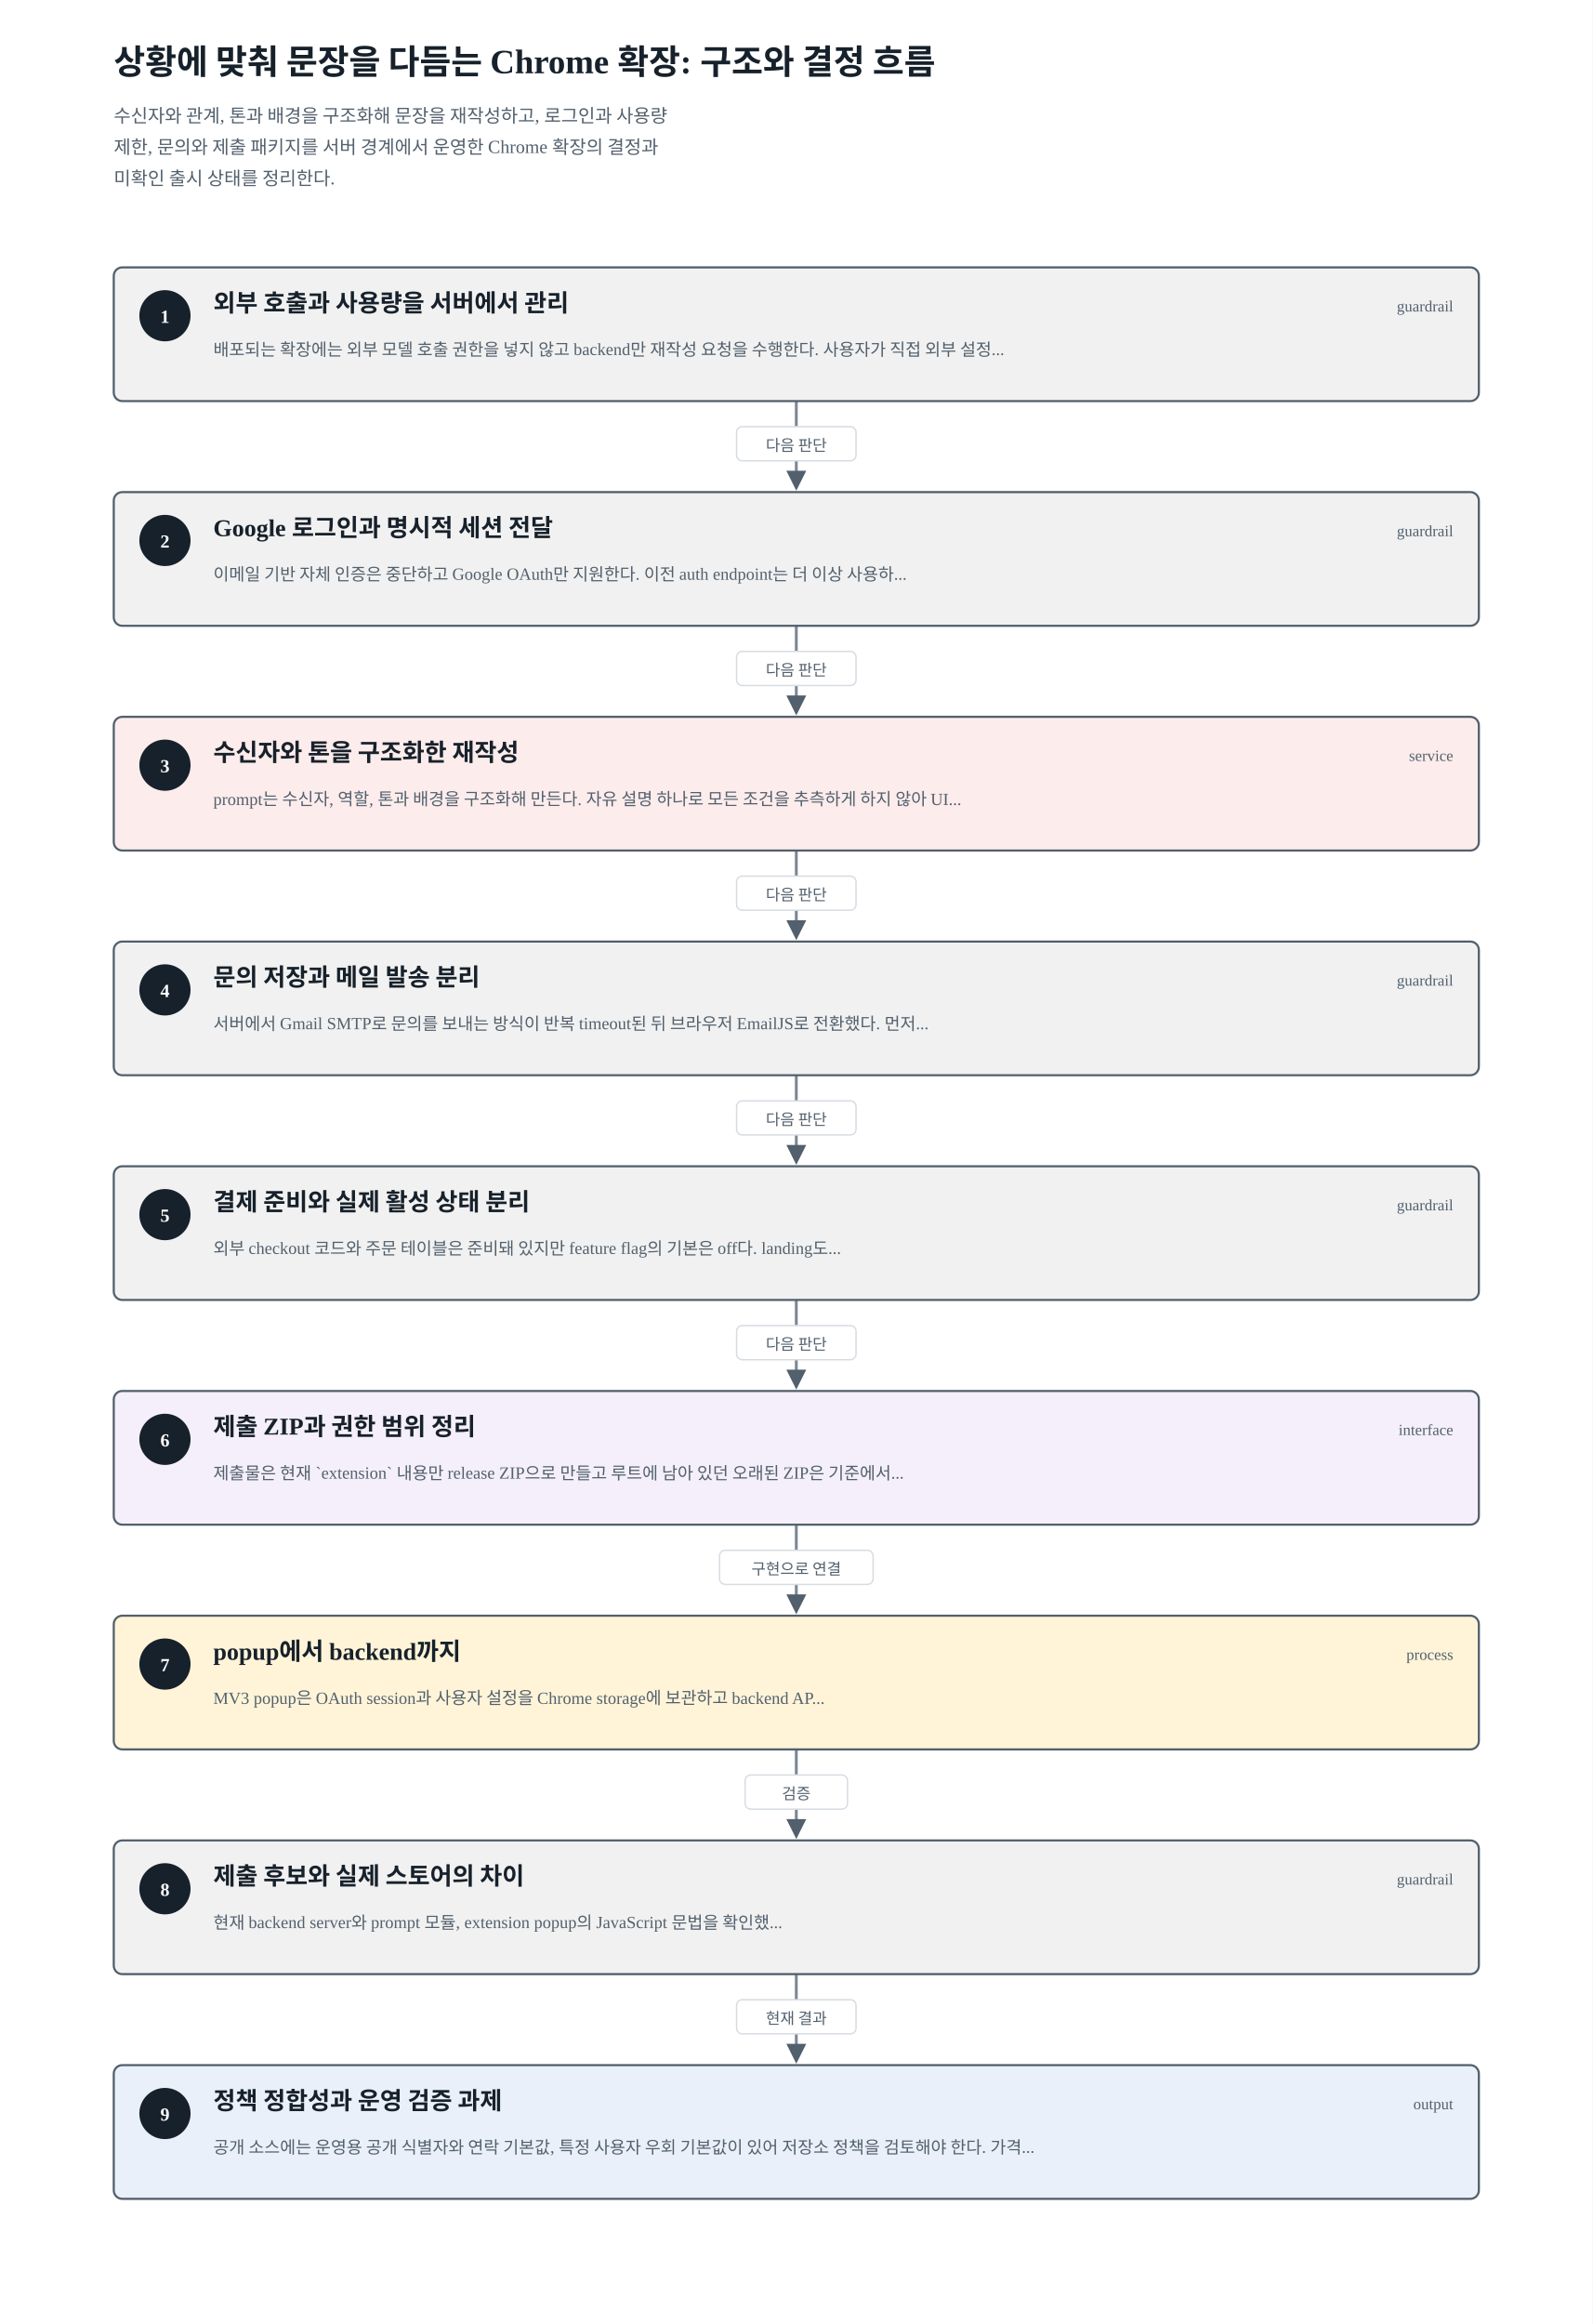
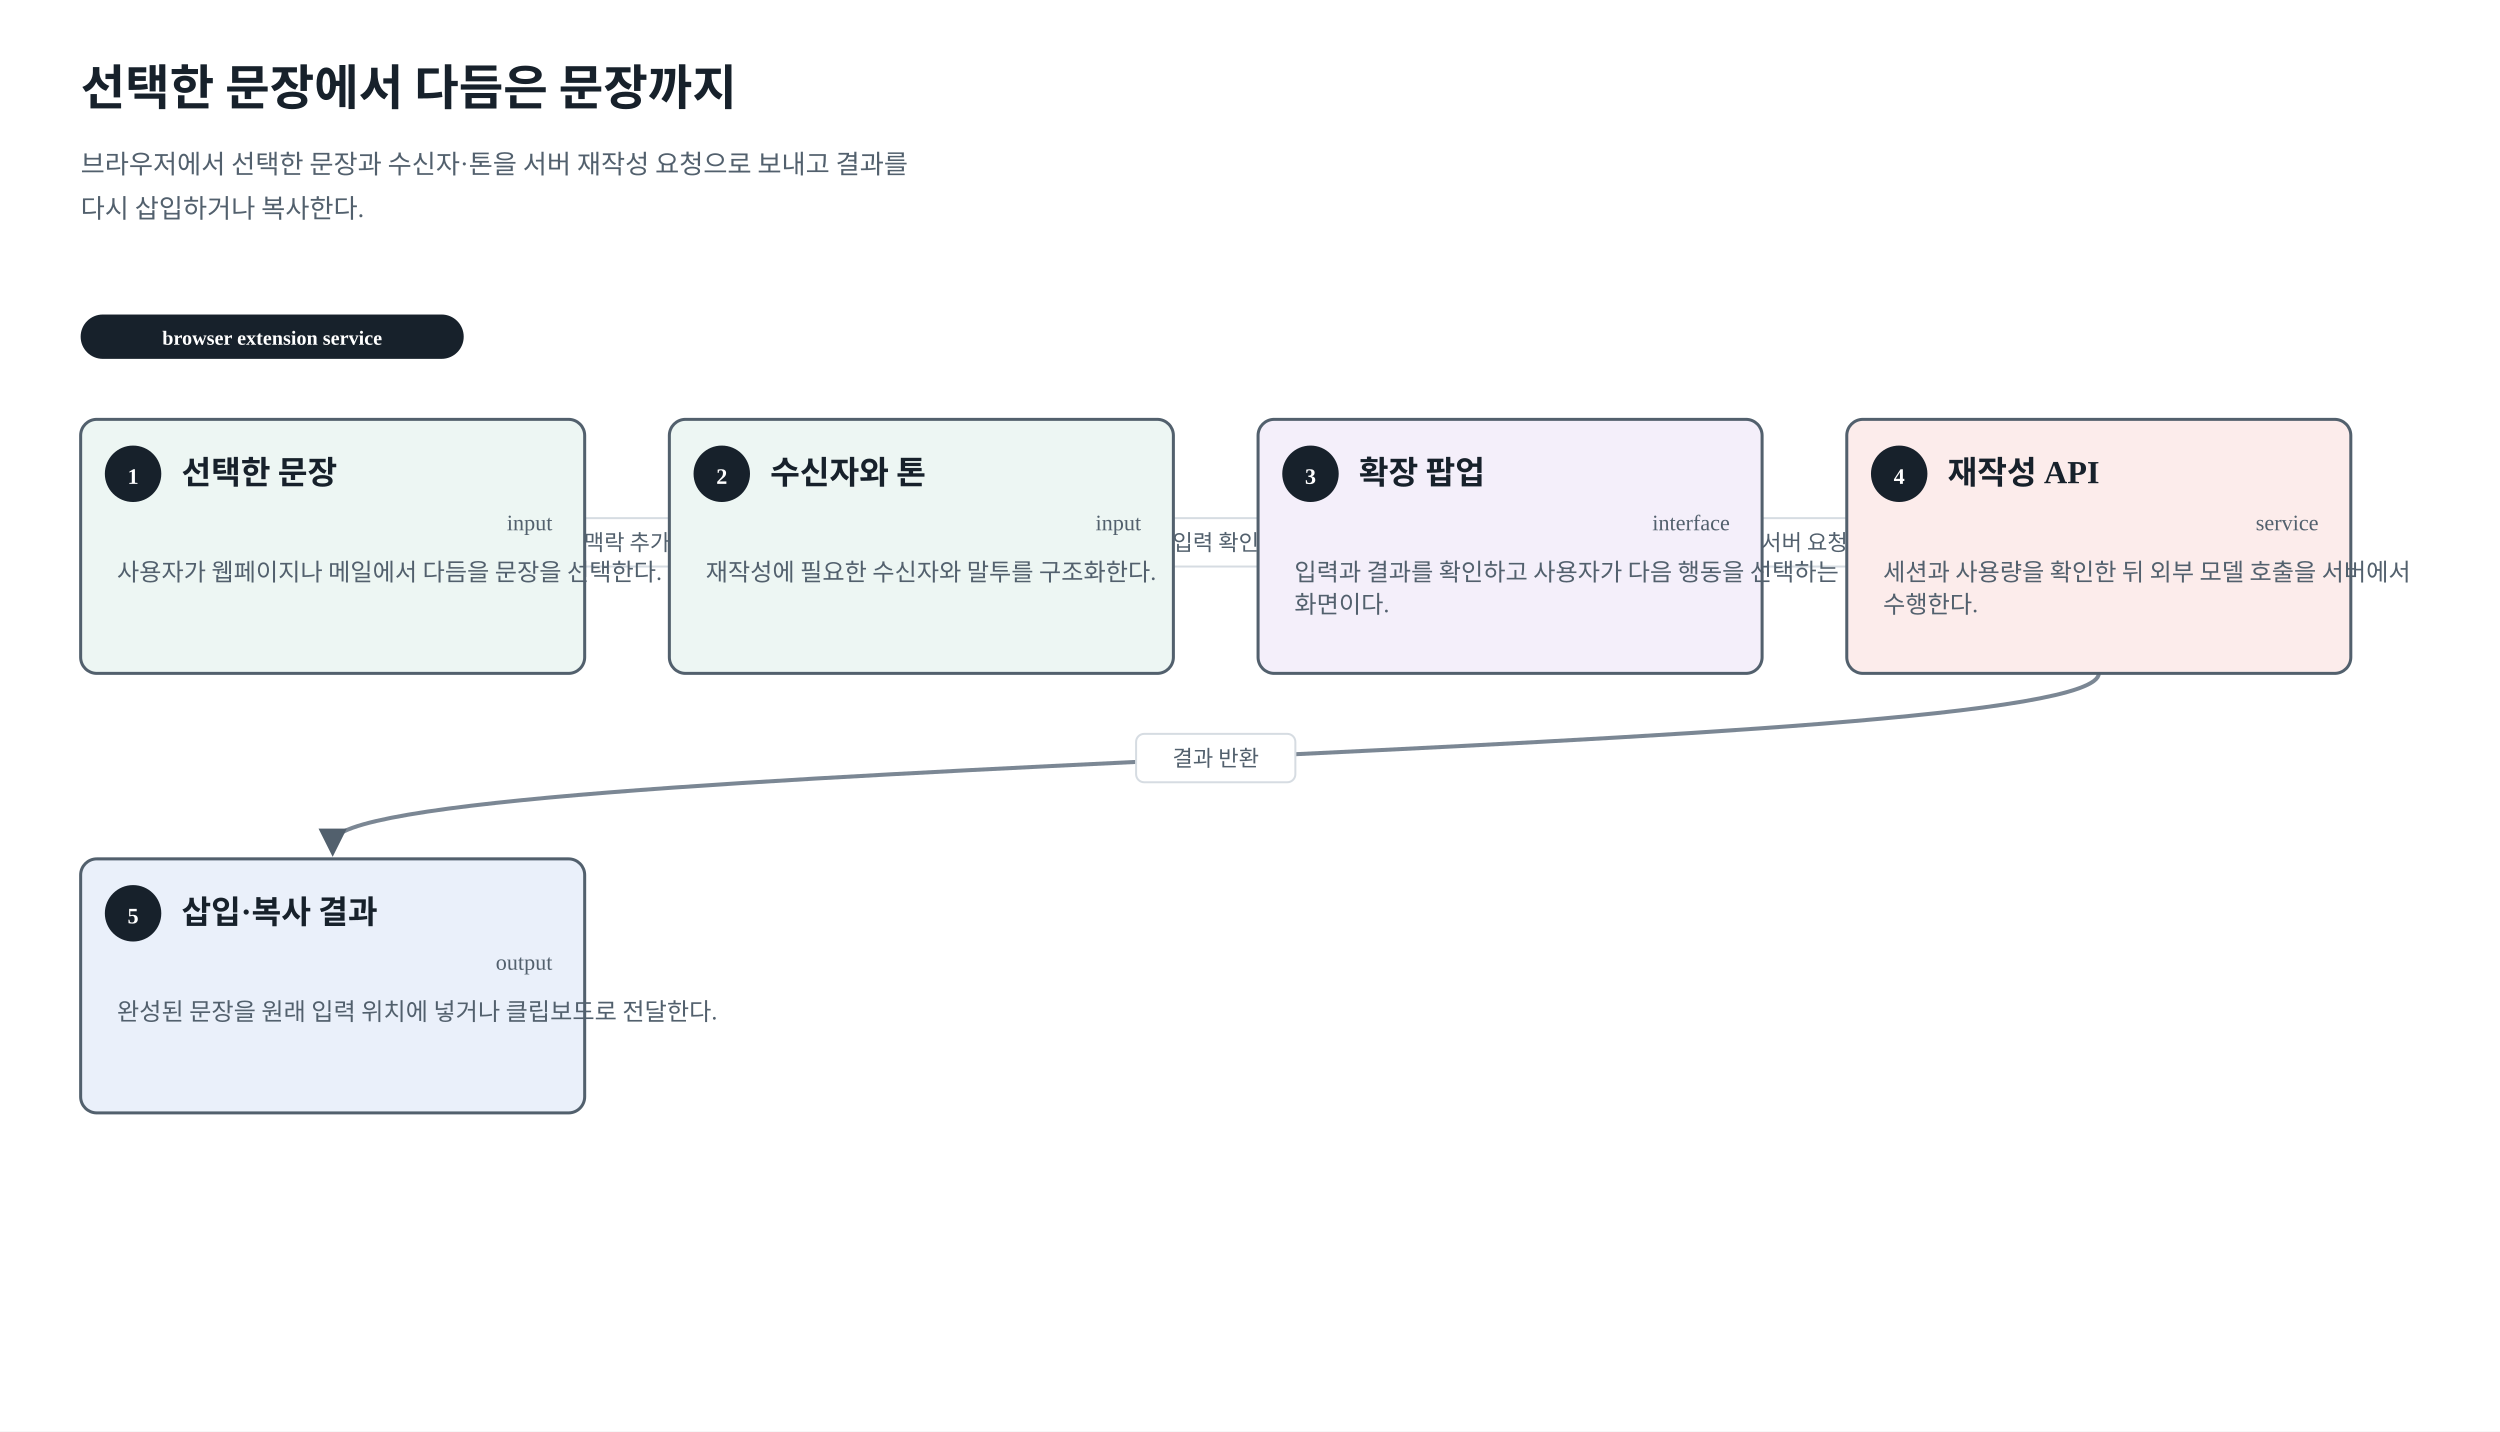
- <svg xmlns="http://www.w3.org/2000/svg" viewBox="0 0 1120 1634" role="img" aria-labelledby="system-map-title system-map-desc">
+ <svg xmlns="http://www.w3.org/2000/svg" viewBox="0 0 1240 710" role="img" aria-labelledby="system-map-title system-map-desc">
  <defs>
    <marker id="system-map-arrow" viewBox="0 0 10 10" refX="5" refY="5" markerWidth="7" markerHeight="7" orient="auto-start-reverse">
      <path d="M 0 0 L 10 5 L 0 10 z" fill="#52606d" />
    </marker>
  </defs>
-   <rect width="1120" height="1634" fill="#ffffff" />
+   <rect width="1240" height="710" fill="#ffffff" />
  <text fill="#17212b" font-size="24" font-weight="700">
-     <tspan x="80" y="52">상황에 맞춰 문장을 다듬는 Chrome 확장: 구조와 결정 흐름</tspan>
+     <tspan x="40" y="52">선택한 문장에서 다듬은 문장까지</tspan>
  </text>
  <text fill="#52606d" font-size="13">
-     <tspan x="80" y="86">수신자와 관계, 톤과 배경을 구조화해 문장을 재작성하고, 로그인과 사용량</tspan>
-     <tspan x="80" y="108">제한, 문의와 제출 패키지를 서버 경계에서 운영한 Chrome 확장의 결정과</tspan>
-     <tspan x="80" y="130">미확인 출시 상태를 정리한다.</tspan>
+     <tspan x="40" y="86">브라우저에서 선택한 문장과 수신자·톤을 서버 재작성 요청으로 보내고 결과를</tspan>
+     <tspan x="40" y="108">다시 삽입하거나 복사한다.</tspan>
  </text>
+   <rect x="40" y="156" width="190" height="22" rx="11" fill="#17212b" />
+   <text x="135" y="171" text-anchor="middle" fill="#ffffff" font-size="10" font-weight="700">browser extension service</text>
  <g data-flow="flow-01">
-     <path d="M 560 282 L 560 338" fill="none" stroke="#7b8794" stroke-width="2" marker-end="url(#system-map-arrow)" />
-     <rect x="518" y="300" width="84" height="24" rx="4" fill="#ffffff" stroke="#d6dce2" />
-     <text x="560" y="317" text-anchor="middle" fill="#52606d" font-size="11">다음 판단</text>
+     <path d="M 290 271 L 324 271" fill="none" stroke="#7b8794" stroke-width="2" marker-end="url(#system-map-arrow)" />
+     <rect x="271.5" y="257" width="79" height="24" rx="4" fill="#ffffff" stroke="#d6dce2" />
+     <text x="311" y="273" text-anchor="middle" fill="#52606d" font-size="11">맥락 추가</text>
  </g>
  <g data-flow="flow-02">
-     <path d="M 560 440 L 560 496" fill="none" stroke="#7b8794" stroke-width="2" marker-end="url(#system-map-arrow)" />
-     <rect x="518" y="458" width="84" height="24" rx="4" fill="#ffffff" stroke="#d6dce2" />
-     <text x="560" y="475" text-anchor="middle" fill="#52606d" font-size="11">다음 판단</text>
+     <path d="M 582 271 L 616 271" fill="none" stroke="#7b8794" stroke-width="2" marker-end="url(#system-map-arrow)" />
+     <rect x="563.5" y="257" width="79" height="24" rx="4" fill="#ffffff" stroke="#d6dce2" />
+     <text x="603" y="273" text-anchor="middle" fill="#52606d" font-size="11">입력 확인</text>
  </g>
  <g data-flow="flow-03">
-     <path d="M 560 598 L 560 654" fill="none" stroke="#7b8794" stroke-width="2" marker-end="url(#system-map-arrow)" />
-     <rect x="518" y="616" width="84" height="24" rx="4" fill="#ffffff" stroke="#d6dce2" />
-     <text x="560" y="633" text-anchor="middle" fill="#52606d" font-size="11">다음 판단</text>
+     <path d="M 874 271 L 908 271" fill="none" stroke="#7b8794" stroke-width="2" marker-end="url(#system-map-arrow)" />
+     <rect x="855.5" y="257" width="79" height="24" rx="4" fill="#ffffff" stroke="#d6dce2" />
+     <text x="895" y="273" text-anchor="middle" fill="#52606d" font-size="11">서버 요청</text>
  </g>
  <g data-flow="flow-04">
-     <path d="M 560 756 L 560 812" fill="none" stroke="#7b8794" stroke-width="2" marker-end="url(#system-map-arrow)" />
-     <rect x="518" y="774" width="84" height="24" rx="4" fill="#ffffff" stroke="#d6dce2" />
-     <text x="560" y="791" text-anchor="middle" fill="#52606d" font-size="11">다음 판단</text>
+     <path d="M 1041 334 C 1041 376, 165 376, 165 418" fill="none" stroke="#7b8794" stroke-width="2" marker-end="url(#system-map-arrow)" />
+     <rect x="563.5" y="364" width="79" height="24" rx="4" fill="#ffffff" stroke="#d6dce2" />
+     <text x="603" y="380" text-anchor="middle" fill="#52606d" font-size="11">결과 반환</text>
  </g>
-   <g data-flow="flow-05">
-     <path d="M 560 914 L 560 970" fill="none" stroke="#7b8794" stroke-width="2" marker-end="url(#system-map-arrow)" />
-     <rect x="518" y="932" width="84" height="24" rx="4" fill="#ffffff" stroke="#d6dce2" />
-     <text x="560" y="949" text-anchor="middle" fill="#52606d" font-size="11">다음 판단</text>
+   <g data-node="selected-text">
+     <rect x="40" y="208" width="250" height="126" rx="8" fill="#edf6f3" stroke="#52606d" stroke-width="1.5" />
+     <circle cx="66" cy="235" r="14" fill="#17212b" />
+     <text x="66" y="240" text-anchor="middle" fill="#ffffff" font-size="11" font-weight="700">1</text>
+     <text x="90" y="240" fill="#17212b" font-size="16" font-weight="700">선택한 문장</text>
+     <text x="274" y="263" text-anchor="end" fill="#52606d" font-size="11">input</text>
+     <text x="58" y="286" fill="#52606d" font-size="12">
+       <tspan x="58" y="288">사용자가 웹페이지나 메일에서 다듬을 문장을 선택한다.</tspan>
+     </text>
  </g>
-   <g data-flow="flow-06">
-     <path d="M 560 1072 L 560 1128" fill="none" stroke="#7b8794" stroke-width="2" marker-end="url(#system-map-arrow)" />
-     <rect x="506" y="1090" width="108" height="24" rx="4" fill="#ffffff" stroke="#d6dce2" />
-     <text x="560" y="1107" text-anchor="middle" fill="#52606d" font-size="11">구현으로 연결</text>
+   <g data-node="rewrite-context">
+     <rect x="332" y="208" width="250" height="126" rx="8" fill="#edf6f3" stroke="#52606d" stroke-width="1.5" />
+     <circle cx="358" cy="235" r="14" fill="#17212b" />
+     <text x="358" y="240" text-anchor="middle" fill="#ffffff" font-size="11" font-weight="700">2</text>
+     <text x="382" y="240" fill="#17212b" font-size="16" font-weight="700">수신자와 톤</text>
+     <text x="566" y="263" text-anchor="end" fill="#52606d" font-size="11">input</text>
+     <text x="350" y="286" fill="#52606d" font-size="12">
+       <tspan x="350" y="288">재작성에 필요한 수신자와 말투를 구조화한다.</tspan>
+     </text>
  </g>
-   <g data-flow="flow-07">
-     <path d="M 560 1230 L 560 1286" fill="none" stroke="#7b8794" stroke-width="2" marker-end="url(#system-map-arrow)" />
-     <rect x="524" y="1248" width="72" height="24" rx="4" fill="#ffffff" stroke="#d6dce2" />
-     <text x="560" y="1265" text-anchor="middle" fill="#52606d" font-size="11">검증</text>
+   <g data-node="extension-popup">
+     <rect x="624" y="208" width="250" height="126" rx="8" fill="#f4effa" stroke="#52606d" stroke-width="1.5" />
+     <circle cx="650" cy="235" r="14" fill="#17212b" />
+     <text x="650" y="240" text-anchor="middle" fill="#ffffff" font-size="11" font-weight="700">3</text>
+     <text x="674" y="240" fill="#17212b" font-size="16" font-weight="700">확장 팝업</text>
+     <text x="858" y="263" text-anchor="end" fill="#52606d" font-size="11">interface</text>
+     <text x="642" y="286" fill="#52606d" font-size="12">
+       <tspan x="642" y="288">입력과 결과를 확인하고 사용자가 다음 행동을 선택하는</tspan>
+       <tspan x="642" y="304">화면이다.</tspan>
+     </text>
  </g>
-   <g data-flow="flow-08">
-     <path d="M 560 1388 L 560 1444" fill="none" stroke="#7b8794" stroke-width="2" marker-end="url(#system-map-arrow)" />
-     <rect x="518" y="1406" width="84" height="24" rx="4" fill="#ffffff" stroke="#d6dce2" />
-     <text x="560" y="1423" text-anchor="middle" fill="#52606d" font-size="11">현재 결과</text>
+   <g data-node="rewrite-api">
+     <rect x="916" y="208" width="250" height="126" rx="8" fill="#fceceb" stroke="#52606d" stroke-width="1.5" />
+     <circle cx="942" cy="235" r="14" fill="#17212b" />
+     <text x="942" y="240" text-anchor="middle" fill="#ffffff" font-size="11" font-weight="700">4</text>
+     <text x="966" y="240" fill="#17212b" font-size="16" font-weight="700">재작성 API</text>
+     <text x="1150" y="263" text-anchor="end" fill="#52606d" font-size="11">service</text>
+     <text x="934" y="286" fill="#52606d" font-size="12">
+       <tspan x="934" y="288">세션과 사용량을 확인한 뒤 외부 모델 호출을 서버에서</tspan>
+       <tspan x="934" y="304">수행한다.</tspan>
+     </text>
  </g>
-   <g data-node="backend-boundary">
-     <rect x="80" y="188" width="960" height="94" rx="6" fill="#f1f1f1" stroke="#52606d" stroke-width="1.5" />
-     <circle cx="116" cy="222" r="18" fill="#17212b" />
-     <text x="116" y="227" text-anchor="middle" fill="#ffffff" font-size="13" font-weight="700">1</text>
-     <text x="150" y="219" fill="#17212b" font-size="17" font-weight="700">외부 호출과 사용량을 서버에서 관리</text>
-     <text x="1022" y="219" text-anchor="end" fill="#52606d" font-size="11">guardrail</text>
-     <text x="150" y="250" fill="#52606d" font-size="12">배포되는 확장에는 외부 모델 호출 권한을 넣지 않고 backend만 재작성 요청을 수행한다. 사용자가 직접 외부 설정...</text>
-   </g>
-   <g data-node="oauth-session">
-     <rect x="80" y="346" width="960" height="94" rx="6" fill="#f1f1f1" stroke="#52606d" stroke-width="1.5" />
-     <circle cx="116" cy="380" r="18" fill="#17212b" />
-     <text x="116" y="385" text-anchor="middle" fill="#ffffff" font-size="13" font-weight="700">2</text>
-     <text x="150" y="377" fill="#17212b" font-size="17" font-weight="700">Google 로그인과 명시적 세션 전달</text>
-     <text x="1022" y="377" text-anchor="end" fill="#52606d" font-size="11">guardrail</text>
-     <text x="150" y="408" fill="#52606d" font-size="12">이메일 기반 자체 인증은 중단하고 Google OAuth만 지원한다. 이전 auth endpoint는 더 이상 사용하...</text>
-   </g>
-   <g data-node="rewrite-contract">
-     <rect x="80" y="504" width="960" height="94" rx="6" fill="#fceceb" stroke="#52606d" stroke-width="1.5" />
-     <circle cx="116" cy="538" r="18" fill="#17212b" />
-     <text x="116" y="543" text-anchor="middle" fill="#ffffff" font-size="13" font-weight="700">3</text>
-     <text x="150" y="535" fill="#17212b" font-size="17" font-weight="700">수신자와 톤을 구조화한 재작성</text>
-     <text x="1022" y="535" text-anchor="end" fill="#52606d" font-size="11">service</text>
-     <text x="150" y="566" fill="#52606d" font-size="12">prompt는 수신자, 역할, 톤과 배경을 구조화해 만든다. 자유 설명 하나로 모든 조건을 추측하게 하지 않아 UI...</text>
-   </g>
-   <g data-node="contact-email-rollback">
-     <rect x="80" y="662" width="960" height="94" rx="6" fill="#f1f1f1" stroke="#52606d" stroke-width="1.5" />
-     <circle cx="116" cy="696" r="18" fill="#17212b" />
-     <text x="116" y="701" text-anchor="middle" fill="#ffffff" font-size="13" font-weight="700">4</text>
-     <text x="150" y="693" fill="#17212b" font-size="17" font-weight="700">문의 저장과 메일 발송 분리</text>
-     <text x="1022" y="693" text-anchor="end" fill="#52606d" font-size="11">guardrail</text>
-     <text x="150" y="724" fill="#52606d" font-size="12">서버에서 Gmail SMTP로 문의를 보내는 방식이 반복 timeout된 뒤 브라우저 EmailJS로 전환했다. 먼저...</text>
-   </g>
-   <g data-node="payment-boundary">
-     <rect x="80" y="820" width="960" height="94" rx="6" fill="#f1f1f1" stroke="#52606d" stroke-width="1.5" />
-     <circle cx="116" cy="854" r="18" fill="#17212b" />
-     <text x="116" y="859" text-anchor="middle" fill="#ffffff" font-size="13" font-weight="700">5</text>
-     <text x="150" y="851" fill="#17212b" font-size="17" font-weight="700">결제 준비와 실제 활성 상태 분리</text>
-     <text x="1022" y="851" text-anchor="end" fill="#52606d" font-size="11">guardrail</text>
-     <text x="150" y="882" fill="#52606d" font-size="12">외부 checkout 코드와 주문 테이블은 준비돼 있지만 feature flag의 기본은 off다. landing도...</text>
-   </g>
-   <g data-node="release-package">
-     <rect x="80" y="978" width="960" height="94" rx="6" fill="#f4effa" stroke="#52606d" stroke-width="1.5" />
-     <circle cx="116" cy="1012" r="18" fill="#17212b" />
-     <text x="116" y="1017" text-anchor="middle" fill="#ffffff" font-size="13" font-weight="700">6</text>
-     <text x="150" y="1009" fill="#17212b" font-size="17" font-weight="700">제출 ZIP과 권한 범위 정리</text>
-     <text x="1022" y="1009" text-anchor="end" fill="#52606d" font-size="11">interface</text>
-     <text x="150" y="1040" fill="#52606d" font-size="12">제출물은 현재 `extension` 내용만 release ZIP으로 만들고 루트에 남아 있던 오래된 ZIP은 기준에서...</text>
-   </g>
-   <g data-node="implementation-flow">
-     <rect x="80" y="1136" width="960" height="94" rx="6" fill="#fff4d8" stroke="#52606d" stroke-width="1.5" />
-     <circle cx="116" cy="1170" r="18" fill="#17212b" />
-     <text x="116" y="1175" text-anchor="middle" fill="#ffffff" font-size="13" font-weight="700">7</text>
-     <text x="150" y="1167" fill="#17212b" font-size="17" font-weight="700">popup에서 backend까지</text>
-     <text x="1022" y="1167" text-anchor="end" fill="#52606d" font-size="11">process</text>
-     <text x="150" y="1198" fill="#52606d" font-size="12">MV3 popup은 OAuth session과 사용자 설정을 Chrome storage에 보관하고 backend AP...</text>
-   </g>
-   <g data-node="validation">
-     <rect x="80" y="1294" width="960" height="94" rx="6" fill="#f1f1f1" stroke="#52606d" stroke-width="1.5" />
-     <circle cx="116" cy="1328" r="18" fill="#17212b" />
-     <text x="116" y="1333" text-anchor="middle" fill="#ffffff" font-size="13" font-weight="700">8</text>
-     <text x="150" y="1325" fill="#17212b" font-size="17" font-weight="700">제출 후보와 실제 스토어의 차이</text>
-     <text x="1022" y="1325" text-anchor="end" fill="#52606d" font-size="11">guardrail</text>
-     <text x="150" y="1356" fill="#52606d" font-size="12">현재 backend server와 prompt 모듈, extension popup의 JavaScript 문법을 확인했...</text>
-   </g>
-   <g data-node="limitations">
-     <rect x="80" y="1452" width="960" height="94" rx="6" fill="#eaf0fa" stroke="#52606d" stroke-width="1.5" />
-     <circle cx="116" cy="1486" r="18" fill="#17212b" />
-     <text x="116" y="1491" text-anchor="middle" fill="#ffffff" font-size="13" font-weight="700">9</text>
-     <text x="150" y="1483" fill="#17212b" font-size="17" font-weight="700">정책 정합성과 운영 검증 과제</text>
-     <text x="1022" y="1483" text-anchor="end" fill="#52606d" font-size="11">output</text>
-     <text x="150" y="1514" fill="#52606d" font-size="12">공개 소스에는 운영용 공개 식별자와 연락 기본값, 특정 사용자 우회 기본값이 있어 저장소 정책을 검토해야 한다. 가격...</text>
+   <g data-node="insert-or-copy">
+     <rect x="40" y="426" width="250" height="126" rx="8" fill="#eaf0fa" stroke="#52606d" stroke-width="1.5" />
+     <circle cx="66" cy="453" r="14" fill="#17212b" />
+     <text x="66" y="458" text-anchor="middle" fill="#ffffff" font-size="11" font-weight="700">5</text>
+     <text x="90" y="458" fill="#17212b" font-size="16" font-weight="700">삽입·복사 결과</text>
+     <text x="274" y="481" text-anchor="end" fill="#52606d" font-size="11">output</text>
+     <text x="58" y="504" fill="#52606d" font-size="12">
+       <tspan x="58" y="506">완성된 문장을 원래 입력 위치에 넣거나 클립보드로 전달한다.</tspan>
+     </text>
  </g>
</svg>
